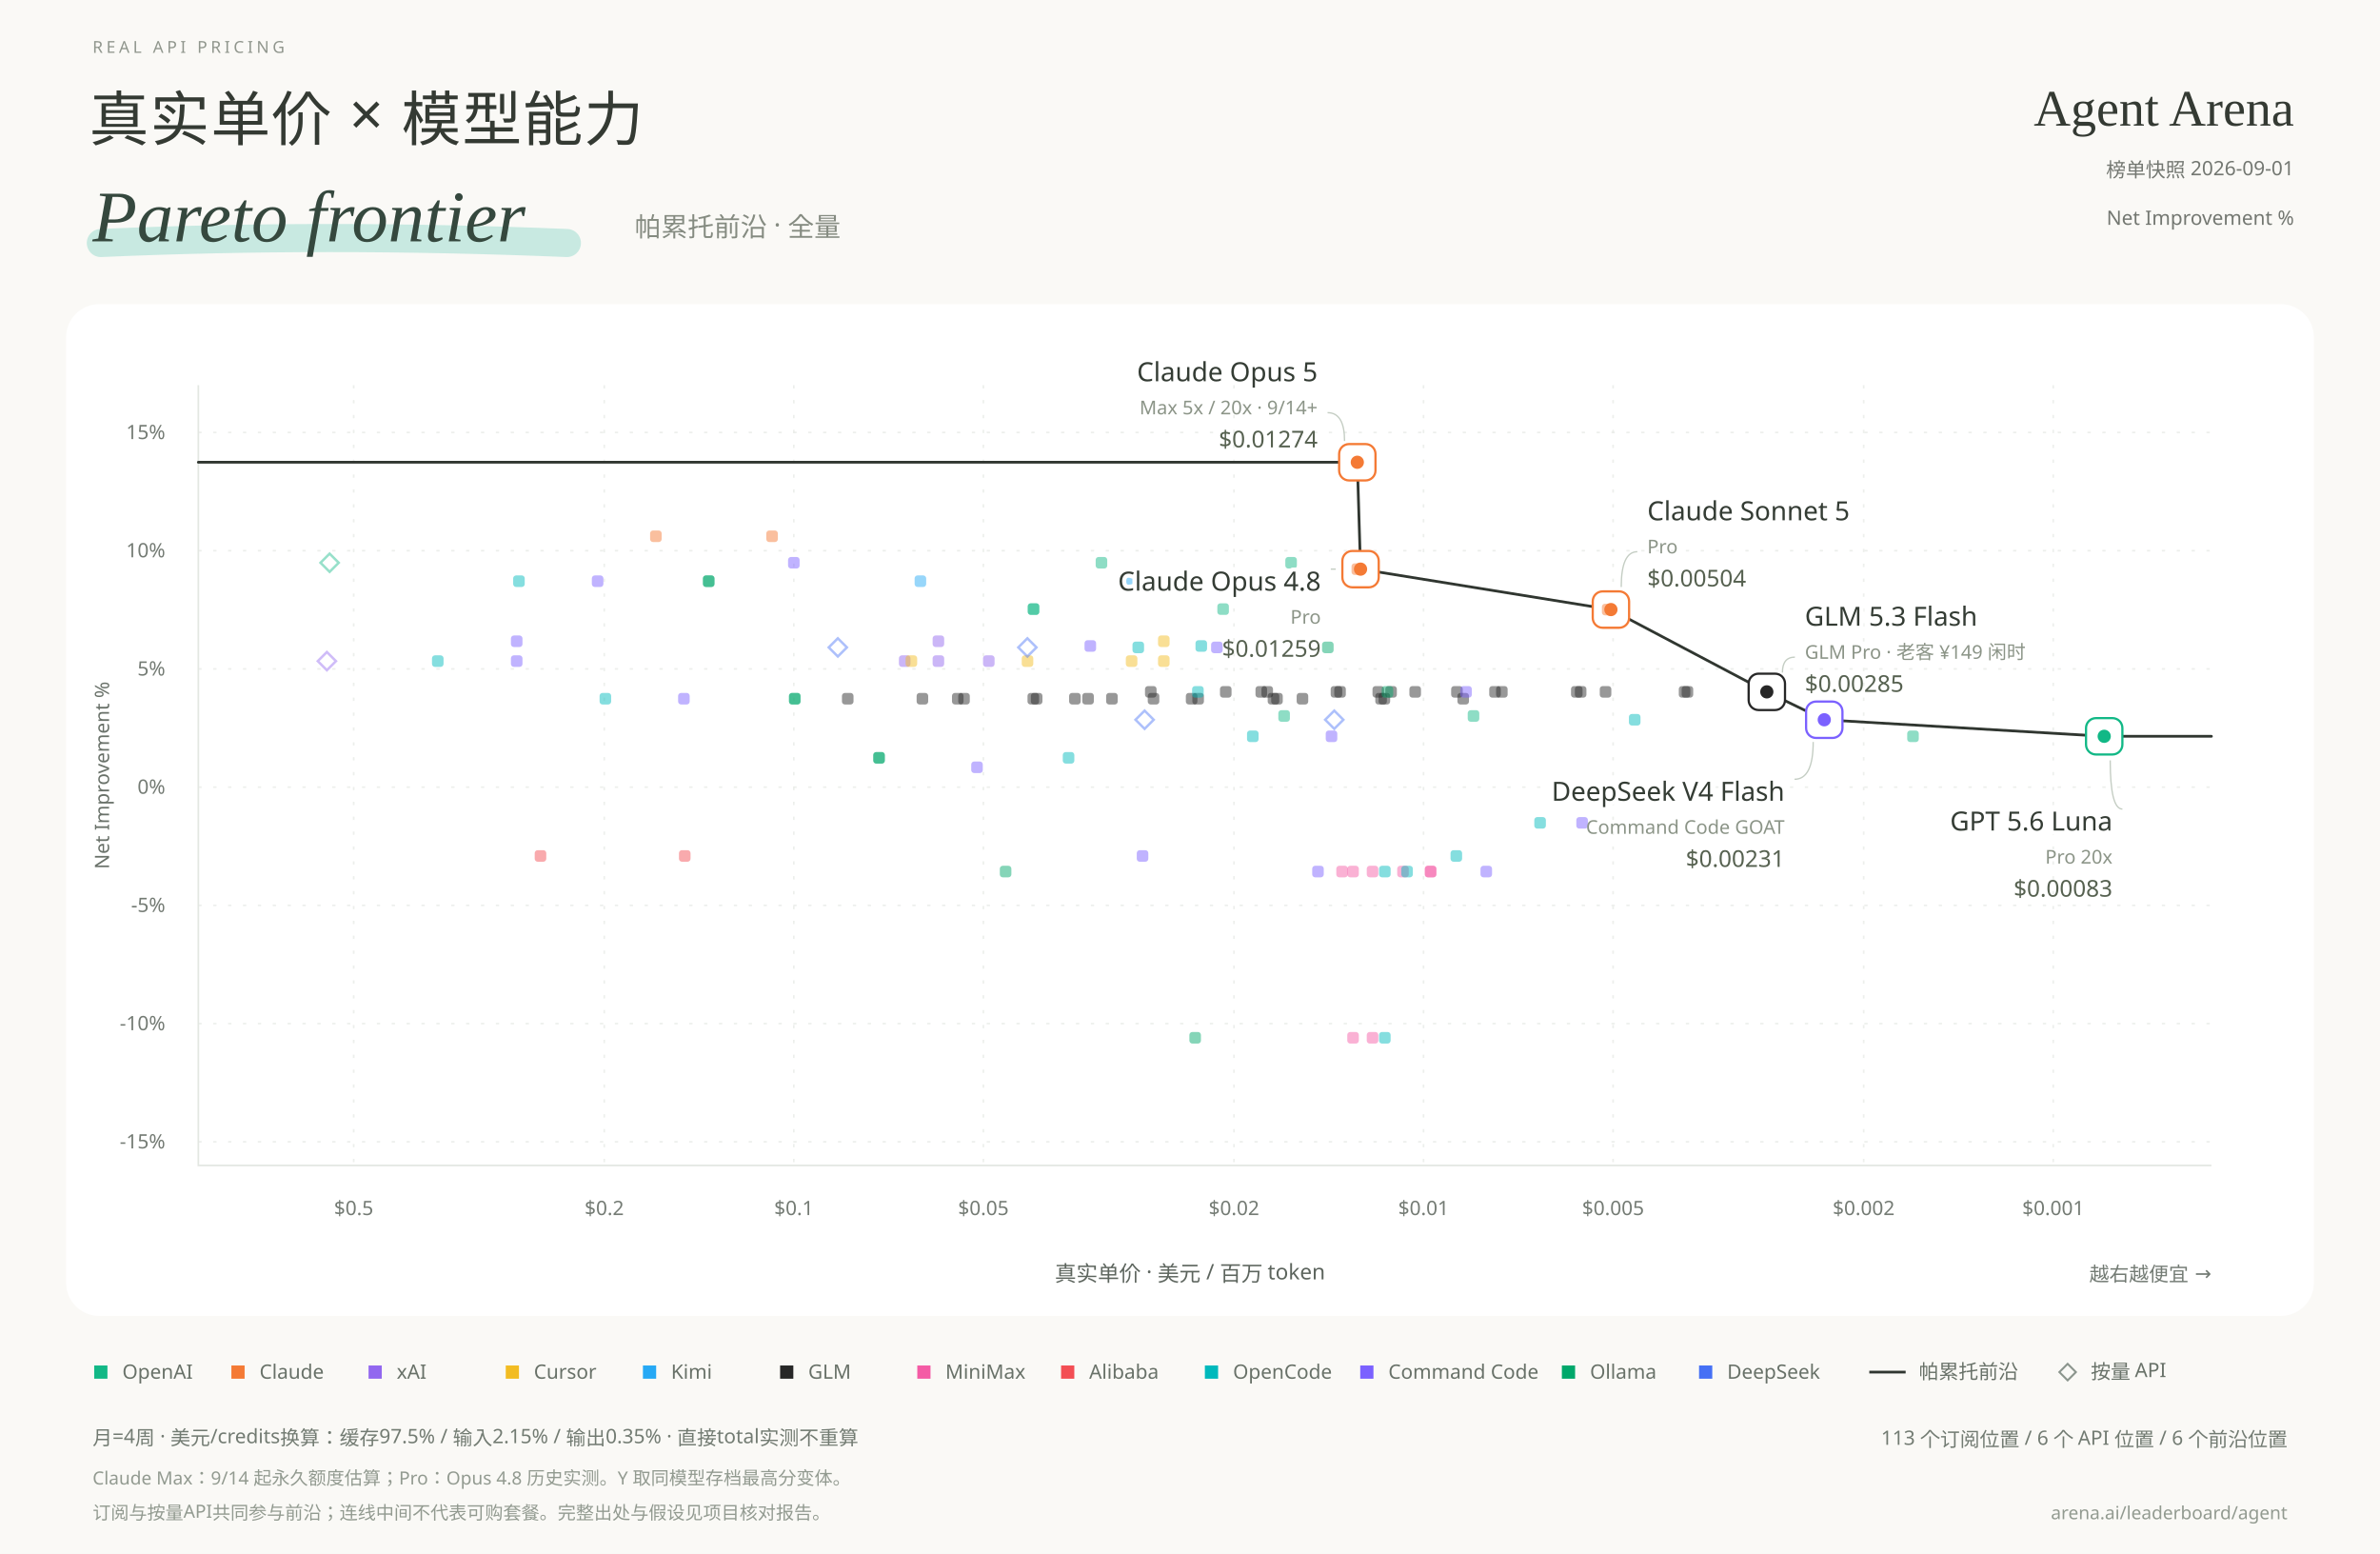
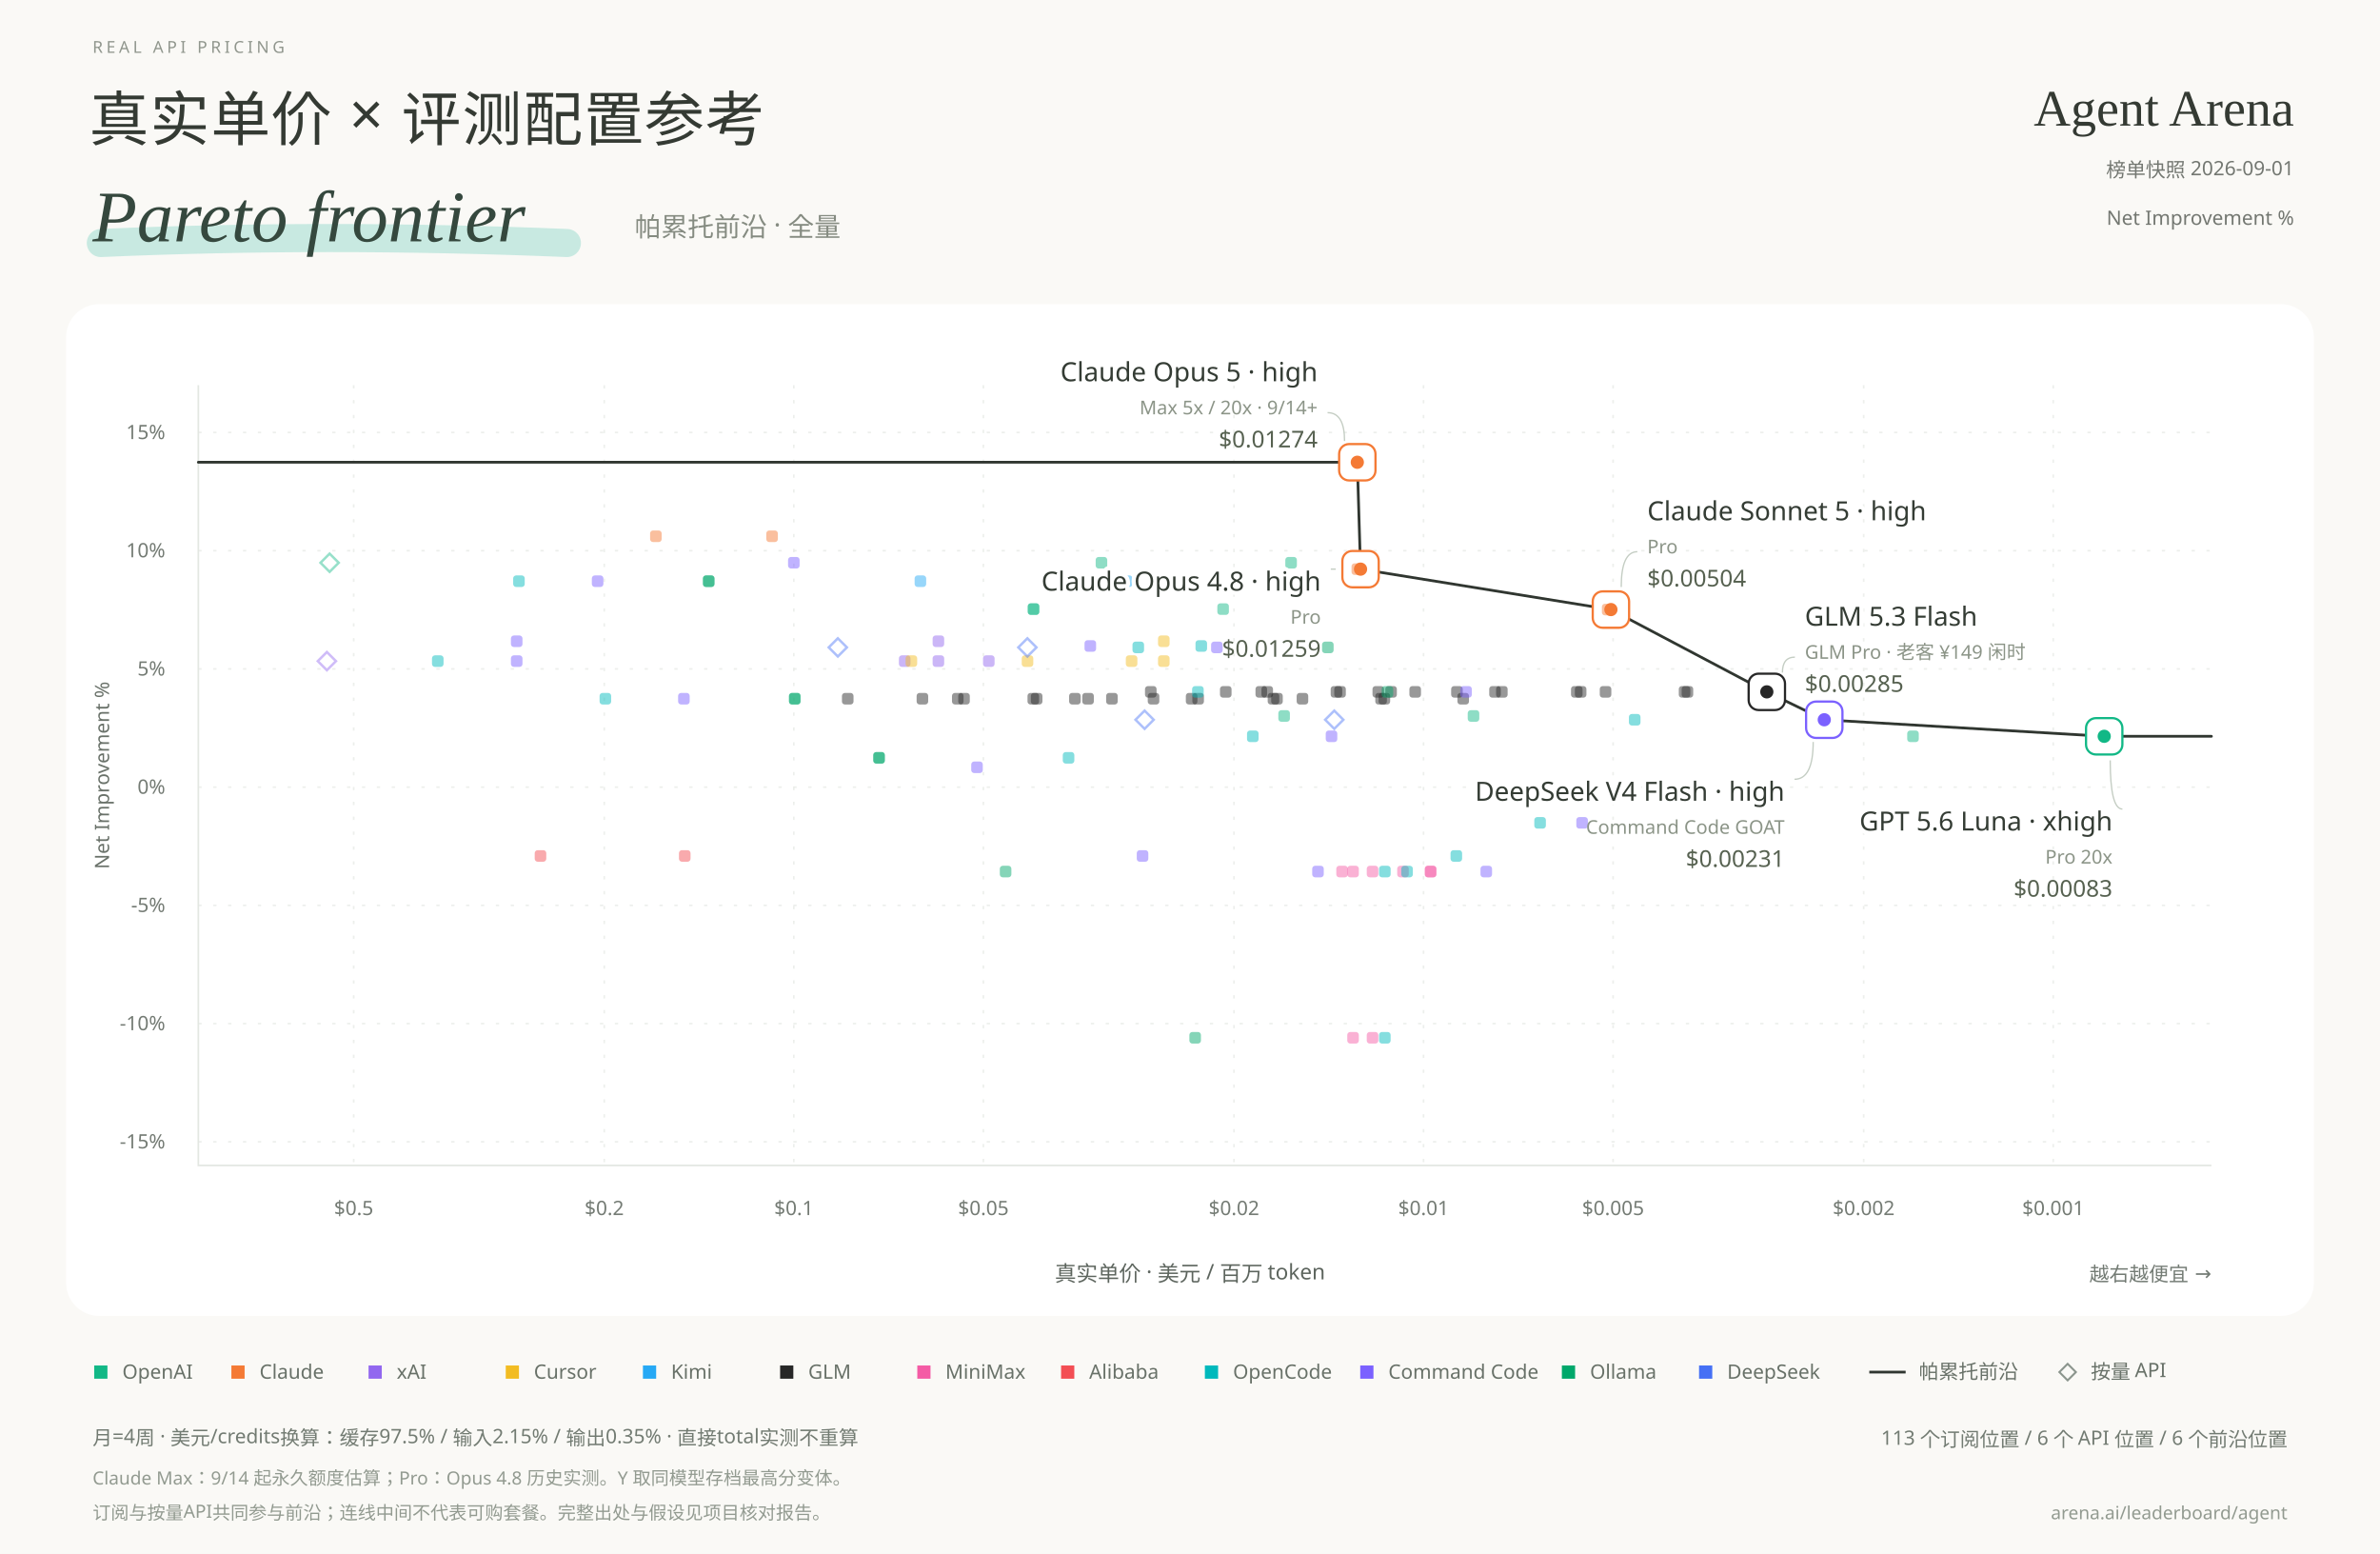
<svg xmlns="http://www.w3.org/2000/svg" width="1440" height="940" viewBox="0 0 1440 940" role="img" aria-labelledby="title desc">
  <style>text{font-family:"Microsoft YaHei","Segoe UI",sans-serif} .serif{font-family:"Times New Roman",serif} .number{font-family:"Segoe UI",sans-serif;font-variant-numeric:tabular-nums} .label-name{paint-order:stroke;stroke:#fff;stroke-width:5px;stroke-linejoin:round} .point:hover{opacity:1}</style>
  <rect width="1440" height="940" fill="#FAF9F6" />
  <text x="56.000" y="32.000" font-size="10" fill="#90968D" text-anchor="start" font-weight="400" letter-spacing="2.1">REAL API PRICING</text>
-   <text x="54.000" y="85.000" font-size="36" fill="#343A33" text-anchor="start" font-weight="300" letter-spacing=".8">真实单价 × 模型能力</text>
+   <text x="54.000" y="85.000" font-size="36" fill="#343A33" text-anchor="start" font-weight="300" letter-spacing=".8">真实单价 × 评测配置参考</text>
  <path d="M61 147 Q197 141 343 147" stroke="#9FDDD0" stroke-width="17" stroke-linecap="round" opacity=".55" fill="none" />
  <text x="56.000" y="146.000" font-size="44" fill="#35483E" text-anchor="start" font-weight="400" class="serif" font-style="italic">Pareto frontier</text>
  <text x="384.000" y="143.000" font-size="16" fill="#858B81" text-anchor="start" font-weight="300">帕累托前沿 · 全量</text>
  <text x="1388.000" y="76.000" font-size="31" fill="#343A33" text-anchor="end" font-weight="400" class="serif">Agent Arena</text>
  <text x="1388.000" y="107.000" font-size="12" fill="#737771" text-anchor="end" font-weight="400">榜单快照  2026-09-01</text>
  <text x="1388.000" y="136.000" font-size="12" fill="#737771" text-anchor="end" font-weight="400">Net Improvement %</text>
  <rect x="40" y="184" width="1360" height="612" rx="20" fill="#FFFFFF" />
  <path d="M1242.299 233V705" stroke="#E8EBE7" stroke-dasharray="2 7" opacity=".8" />
  <text x="1242.299" y="735.000" font-size="12" fill="#747B74" text-anchor="middle" font-weight="400" class="number">$0.001</text>
  <path d="M1127.607 233V705" stroke="#E8EBE7" stroke-dasharray="2 7" opacity=".8" />
  <text x="1127.607" y="735.000" font-size="12" fill="#747B74" text-anchor="middle" font-weight="400" class="number">$0.002</text>
  <path d="M975.991 233V705" stroke="#E8EBE7" stroke-dasharray="2 7" opacity=".8" />
  <text x="975.991" y="735.000" font-size="12" fill="#747B74" text-anchor="middle" font-weight="400" class="number">$0.005</text>
  <path d="M861.299 233V705" stroke="#E8EBE7" stroke-dasharray="2 7" opacity=".8" />
  <text x="861.299" y="735.000" font-size="12" fill="#747B74" text-anchor="middle" font-weight="400" class="number">$0.01</text>
  <path d="M746.606 233V705" stroke="#E8EBE7" stroke-dasharray="2 7" opacity=".8" />
  <text x="746.606" y="735.000" font-size="12" fill="#747B74" text-anchor="middle" font-weight="400" class="number">$0.02</text>
  <path d="M594.991 233V705" stroke="#E8EBE7" stroke-dasharray="2 7" opacity=".8" />
  <text x="594.991" y="735.000" font-size="12" fill="#747B74" text-anchor="middle" font-weight="400" class="number">$0.05</text>
  <path d="M480.299 233V705" stroke="#E8EBE7" stroke-dasharray="2 7" opacity=".8" />
  <text x="480.299" y="735.000" font-size="12" fill="#747B74" text-anchor="middle" font-weight="400" class="number">$0.1</text>
  <path d="M365.606 233V705" stroke="#E8EBE7" stroke-dasharray="2 7" opacity=".8" />
  <text x="365.606" y="735.000" font-size="12" fill="#747B74" text-anchor="middle" font-weight="400" class="number">$0.2</text>
  <path d="M213.991 233V705" stroke="#E8EBE7" stroke-dasharray="2 7" opacity=".8" />
  <text x="213.991" y="735.000" font-size="12" fill="#747B74" text-anchor="middle" font-weight="400" class="number">$0.5</text>
  <path d="M120 690.697H1338" stroke="#E8EBE7" stroke-dasharray="2 7" opacity=".8" />
  <text x="100.000" y="694.697" font-size="12" fill="#747B74" text-anchor="end" font-weight="400" class="number">-15%</text>
  <path d="M120 619.182H1338" stroke="#E8EBE7" stroke-dasharray="2 7" opacity=".8" />
  <text x="100.000" y="623.182" font-size="12" fill="#747B74" text-anchor="end" font-weight="400" class="number">-10%</text>
  <path d="M120 547.667H1338" stroke="#E8EBE7" stroke-dasharray="2 7" opacity=".8" />
  <text x="100.000" y="551.667" font-size="12" fill="#747B74" text-anchor="end" font-weight="400" class="number">-5%</text>
  <path d="M120 476.152H1338" stroke="#E8EBE7" stroke-dasharray="2 7" opacity=".8" />
  <text x="100.000" y="480.152" font-size="12" fill="#747B74" text-anchor="end" font-weight="400" class="number">0%</text>
  <path d="M120 404.636H1338" stroke="#E8EBE7" stroke-dasharray="2 7" opacity=".8" />
  <text x="100.000" y="408.636" font-size="12" fill="#747B74" text-anchor="end" font-weight="400" class="number">5%</text>
  <path d="M120 333.121H1338" stroke="#E8EBE7" stroke-dasharray="2 7" opacity=".8" />
  <text x="100.000" y="337.121" font-size="12" fill="#747B74" text-anchor="end" font-weight="400" class="number">10%</text>
  <path d="M120 261.606H1338" stroke="#E8EBE7" stroke-dasharray="2 7" opacity=".8" />
  <text x="100.000" y="265.606" font-size="12" fill="#747B74" text-anchor="end" font-weight="400" class="number">15%</text>
  <path d="M120 233V705H1338" fill="none" stroke="#E3E7E2" />
  <text x="66.000" y="469.000" font-size="12" fill="#697169" text-anchor="middle" font-weight="400" transform="rotate(-90 66 469.0)">Net Improvement %</text>
  <text x="720.000" y="775.000" font-size="13" fill="#5D655E" text-anchor="middle" font-weight="400">真实单价 · 美元 / 百万 token</text>
  <text x="1338.000" y="775.000" font-size="12" fill="#737B74" text-anchor="end" font-weight="400">越右越便宜 →</text>
  <path id="frontier" d="M120.000,279.628 L821.229,279.628 L823.189,344.278 L974.673,368.736 L1069.003,418.510 L1103.763,435.388 L1273.130,445.400 L1338.000,445.400" fill="none" stroke="#303630" stroke-width="1.65" stroke-linecap="round" stroke-linejoin="round" />
  <g class="point" data-billing="subscription" data-frontier="false" data-price="0.03247" data-score="9.49" data-x="666.424" data-y="340.416" transform="translate(666.424 340.416)">
    <rect x="-3.5" y="-3.5" width="7" height="7" rx="1.8" fill="#12B886" opacity=".48" />
  </g>
  <g class="point" data-billing="subscription" data-frontier="false" data-price="0.01623" data-score="9.49" data-x="781.167" data-y="340.416" transform="translate(781.167 340.416)">
    <rect x="-3.5" y="-3.5" width="7" height="7" rx="1.8" fill="#12B886" opacity=".48" />
  </g>
  <g class="point" data-billing="subscription" data-frontier="true" data-price="0.01259" data-score="9.22" data-x="823.189" data-y="344.278" transform="translate(823.189 344.278)">
    <rect x="-11" y="-11" width="22" height="22" rx="6" fill="#FFF" stroke="#F47A35" stroke-width="1.35" />
    <circle r="4" fill="#F47A35" />
  </g>
  <g class="point" data-billing="subscription" data-frontier="true" data-price="0.01274" data-score="13.74" data-x="821.229" data-y="279.628" transform="translate(821.229 279.628)">
    <rect x="-11" y="-11" width="22" height="22" rx="6" fill="#FFF" stroke="#F47A35" stroke-width="1.35" />
    <circle r="4" fill="#F47A35" />
  </g>
  <g class="point" data-billing="subscription" data-frontier="false" data-price="0.05894" data-score="5.33" data-x="567.772" data-y="399.916" transform="translate(567.772 399.916)">
    <rect x="-3.5" y="-3.5" width="7" height="7" rx="1.8" fill="#9267EF" opacity=".48" />
  </g>
  <g class="point" data-billing="subscription" data-frontier="false" data-price="0.04902" data-score="5.33" data-x="598.267" data-y="399.916" transform="translate(598.267 399.916)">
    <rect x="-3.5" y="-3.5" width="7" height="7" rx="1.8" fill="#9267EF" opacity=".48" />
  </g>
  <g class="point" data-billing="subscription" data-frontier="false" data-price="0.06667" data-score="5.33" data-x="547.381" data-y="399.916" transform="translate(547.381 399.916)">
    <rect x="-3.5" y="-3.5" width="7" height="7" rx="1.8" fill="#9267EF" opacity=".48" />
  </g>
  <g class="point" data-billing="subscription" data-frontier="false" data-price="0.02585" data-score="5.33" data-x="704.151" data-y="399.916" transform="translate(704.151 399.916)">
    <rect x="-3.5" y="-3.5" width="7" height="7" rx="1.8" fill="#F2BC22" opacity=".48" />
  </g>
  <g class="point" data-billing="subscription" data-frontier="false" data-price="0.06506" data-score="5.33" data-x="551.426" data-y="399.916" transform="translate(551.426 399.916)">
    <rect x="-3.5" y="-3.5" width="7" height="7" rx="1.8" fill="#F2BC22" opacity=".48" />
  </g>
  <g class="point" data-billing="subscription" data-frontier="false" data-price="0.04255" data-score="5.33" data-x="621.688" data-y="399.916" transform="translate(621.688 399.916)">
    <rect x="-3.5" y="-3.5" width="7" height="7" rx="1.8" fill="#F2BC22" opacity=".48" />
  </g>
  <g class="point" data-billing="subscription" data-frontier="false" data-price="0.02908" data-score="5.33" data-x="684.669" data-y="399.916" transform="translate(684.669 399.916)">
    <rect x="-3.5" y="-3.5" width="7" height="7" rx="1.8" fill="#F2BC22" opacity=".48" />
  </g>
  <g class="point" data-billing="subscription" data-frontier="false" data-price="0.02529" data-score="8.71" data-x="707.775" data-y="351.572" transform="translate(707.775 351.572)">
    <rect x="-3.5" y="-3.5" width="7" height="7" rx="1.8" fill="#26A9F5" opacity=".48" />
  </g>
  <g class="point" data-billing="subscription" data-frontier="false" data-price="0.06295" data-score="8.71" data-x="556.881" data-y="351.572" transform="translate(556.881 351.572)">
    <rect x="-3.5" y="-3.5" width="7" height="7" rx="1.8" fill="#26A9F5" opacity=".48" />
  </g>
  <g class="point" data-billing="subscription" data-frontier="false" data-price="0.02961" data-score="8.71" data-x="681.681" data-y="351.572" transform="translate(681.681 351.572)">
    <rect x="-3.5" y="-3.5" width="7" height="7" rx="1.8" fill="#26A9F5" opacity=".48" />
  </g>
  <g class="point" data-billing="subscription" data-frontier="false" data-price="0.08211" data-score="3.74" data-x="512.914" data-y="422.658" transform="translate(512.914 422.658)">
    <rect x="-3.5" y="-3.5" width="7" height="7" rx="1.8" fill="#272727" opacity=".48" />
  </g>
  <g class="point" data-billing="subscription" data-frontier="false" data-price="0.05491" data-score="3.74" data-x="579.492" data-y="422.658" transform="translate(579.492 422.658)">
    <rect x="-3.5" y="-3.5" width="7" height="7" rx="1.8" fill="#272727" opacity=".48" />
  </g>
  <g class="point" data-billing="subscription" data-frontier="false" data-price="0.04115" data-score="3.74" data-x="627.224" data-y="422.658" transform="translate(627.224 422.658)">
    <rect x="-3.5" y="-3.5" width="7" height="7" rx="1.8" fill="#272727" opacity=".48" />
  </g>
  <g class="point" data-billing="subscription" data-frontier="false" data-price="0.02711" data-score="4.03" data-x="696.276" data-y="418.510" transform="translate(696.276 418.510)">
    <rect x="-3.5" y="-3.5" width="7" height="7" rx="1.8" fill="#272727" opacity=".48" />
  </g>
  <g class="point" data-billing="subscription" data-frontier="false" data-price="0.0181" data-score="4.03" data-x="763.123" data-y="418.510" transform="translate(763.123 418.510)">
    <rect x="-3.5" y="-3.5" width="7" height="7" rx="1.8" fill="#272727" opacity=".48" />
  </g>
  <g class="point" data-billing="subscription" data-frontier="false" data-price="0.01357" data-score="4.03" data-x="810.786" data-y="418.510" transform="translate(810.786 418.510)">
    <rect x="-3.5" y="-3.5" width="7" height="7" rx="1.8" fill="#272727" opacity=".48" />
  </g>
  <g class="point" data-billing="subscription" data-frontier="false" data-price="0.0341" data-score="3.74" data-x="658.319" data-y="422.658" transform="translate(658.319 422.658)">
    <rect x="-3.5" y="-3.5" width="7" height="7" rx="1.8" fill="#272727" opacity=".48" />
  </g>
  <g class="point" data-billing="subscription" data-frontier="false" data-price="0.0228" data-score="3.74" data-x="724.926" data-y="422.658" transform="translate(724.926 422.658)">
    <rect x="-3.5" y="-3.5" width="7" height="7" rx="1.8" fill="#272727" opacity=".48" />
  </g>
  <g class="point" data-billing="subscription" data-frontier="false" data-price="0.01709" data-score="3.74" data-x="772.624" data-y="422.658" transform="translate(772.624 422.658)">
    <rect x="-3.5" y="-3.5" width="7" height="7" rx="1.8" fill="#272727" opacity=".48" />
  </g>
  <g class="point" data-billing="subscription" data-frontier="false" data-price="0.01126" data-score="4.03" data-x="841.663" data-y="418.510" transform="translate(841.663 418.510)">
    <rect x="-3.5" y="-3.5" width="7" height="7" rx="1.8" fill="#272727" opacity=".48" />
  </g>
  <g class="point" data-billing="subscription" data-frontier="false" data-price="0.00751" data-score="4.03" data-x="908.680" data-y="418.510" transform="translate(908.680 418.510)">
    <rect x="-3.5" y="-3.5" width="7" height="7" rx="1.8" fill="#272727" opacity=".48" />
  </g>
  <g class="point" data-billing="subscription" data-frontier="false" data-price="0.00563" data-score="4.03" data-x="956.355" data-y="418.510" transform="translate(956.355 418.510)">
    <rect x="-3.5" y="-3.5" width="7" height="7" rx="1.8" fill="#272727" opacity=".48" />
  </g>
  <g class="point" data-billing="subscription" data-frontier="false" data-price="0.06249" data-score="3.74" data-x="558.095" data-y="422.658" transform="translate(558.095 422.658)">
    <rect x="-3.5" y="-3.5" width="7" height="7" rx="1.8" fill="#272727" opacity=".48" />
  </g>
  <g class="point" data-billing="subscription" data-frontier="false" data-price="0.04166" data-score="3.74" data-x="625.186" data-y="422.658" transform="translate(625.186 422.658)">
    <rect x="-3.5" y="-3.5" width="7" height="7" rx="1.8" fill="#272727" opacity=".48" />
  </g>
  <g class="point" data-billing="subscription" data-frontier="false" data-price="0.03125" data-score="3.74" data-x="672.761" data-y="422.658" transform="translate(672.761 422.658)">
    <rect x="-3.5" y="-3.5" width="7" height="7" rx="1.8" fill="#272727" opacity=".48" />
  </g>
  <g class="point" data-billing="subscription" data-frontier="false" data-price="0.02061" data-score="4.03" data-x="741.635" data-y="418.510" transform="translate(741.635 418.510)">
    <rect x="-3.5" y="-3.5" width="7" height="7" rx="1.8" fill="#272727" opacity=".48" />
  </g>
  <g class="point" data-billing="subscription" data-frontier="false" data-price="0.01375" data-score="4.03" data-x="808.606" data-y="418.510" transform="translate(808.606 418.510)">
    <rect x="-3.5" y="-3.5" width="7" height="7" rx="1.8" fill="#272727" opacity=".48" />
  </g>
  <g class="point" data-billing="subscription" data-frontier="false" data-price="0.01031" data-score="4.03" data-x="856.247" data-y="418.510" transform="translate(856.247 418.510)">
    <rect x="-3.5" y="-3.5" width="7" height="7" rx="1.8" fill="#272727" opacity=".48" />
  </g>
  <g class="point" data-billing="subscription" data-frontier="false" data-price="0.01731" data-score="3.74" data-x="770.508" data-y="422.658" transform="translate(770.508 422.658)">
    <rect x="-3.5" y="-3.5" width="7" height="7" rx="1.8" fill="#272727" opacity=".48" />
  </g>
  <g class="point" data-billing="subscription" data-frontier="false" data-price="0.01154" data-score="3.74" data-x="837.598" data-y="422.658" transform="translate(837.598 422.658)">
    <rect x="-3.5" y="-3.5" width="7" height="7" rx="1.8" fill="#272727" opacity=".48" />
  </g>
  <g class="point" data-billing="subscription" data-frontier="false" data-price="0.00865" data-score="3.74" data-x="885.296" data-y="422.658" transform="translate(885.296 422.658)">
    <rect x="-3.5" y="-3.5" width="7" height="7" rx="1.8" fill="#272727" opacity=".48" />
  </g>
  <g class="point" data-billing="subscription" data-frontier="false" data-price="0.00571" data-score="4.03" data-x="954.021" data-y="418.510" transform="translate(954.021 418.510)">
    <rect x="-3.5" y="-3.5" width="7" height="7" rx="1.8" fill="#272727" opacity=".48" />
  </g>
  <g class="point" data-billing="subscription" data-frontier="false" data-price="0.00381" data-score="4.03" data-x="1020.966" data-y="418.510" transform="translate(1020.966 418.510)">
    <rect x="-3.5" y="-3.5" width="7" height="7" rx="1.8" fill="#272727" opacity=".48" />
  </g>
  <g class="point" data-billing="subscription" data-frontier="true" data-price="0.00285" data-score="4.03" data-x="1069.003" data-y="418.510" transform="translate(1069.003 418.510)">
    <rect x="-11" y="-11" width="22" height="22" rx="6" fill="#FFF" stroke="#272727" stroke-width="1.35" />
    <circle r="4" fill="#272727" />
  </g>
  <g class="point" data-billing="subscription" data-frontier="false" data-price="0.05367" data-score="3.74" data-x="583.271" data-y="422.658" transform="translate(583.271 422.658)">
    <rect x="-3.5" y="-3.5" width="7" height="7" rx="1.8" fill="#272727" opacity=".48" />
  </g>
  <g class="point" data-billing="subscription" data-frontier="false" data-price="0.03578" data-score="3.74" data-x="650.362" data-y="422.658" transform="translate(650.362 422.658)">
    <rect x="-3.5" y="-3.5" width="7" height="7" rx="1.8" fill="#272727" opacity=".48" />
  </g>
  <g class="point" data-billing="subscription" data-frontier="false" data-price="0.02684" data-score="3.74" data-x="697.933" data-y="422.658" transform="translate(697.933 422.658)">
    <rect x="-3.5" y="-3.5" width="7" height="7" rx="1.8" fill="#272727" opacity=".48" />
  </g>
  <g class="point" data-billing="subscription" data-frontier="false" data-price="0.01771" data-score="4.03" data-x="766.728" data-y="418.510" transform="translate(766.728 418.510)">
    <rect x="-3.5" y="-3.5" width="7" height="7" rx="1.8" fill="#272727" opacity=".48" />
  </g>
  <g class="point" data-billing="subscription" data-frontier="false" data-price="0.0118" data-score="4.03" data-x="833.912" data-y="418.510" transform="translate(833.912 418.510)">
    <rect x="-3.5" y="-3.5" width="7" height="7" rx="1.8" fill="#272727" opacity=".48" />
  </g>
  <g class="point" data-billing="subscription" data-frontier="false" data-price="0.00885" data-score="4.03" data-x="881.513" data-y="418.510" transform="translate(881.513 418.510)">
    <rect x="-3.5" y="-3.5" width="7" height="7" rx="1.8" fill="#272727" opacity=".48" />
  </g>
  <g class="point" data-billing="subscription" data-frontier="false" data-price="0.02335" data-score="3.74" data-x="720.981" data-y="422.658" transform="translate(720.981 422.658)">
    <rect x="-3.5" y="-3.5" width="7" height="7" rx="1.8" fill="#272727" opacity=".48" />
  </g>
  <g class="point" data-billing="subscription" data-frontier="false" data-price="0.01557" data-score="3.74" data-x="788.037" data-y="422.658" transform="translate(788.037 422.658)">
    <rect x="-3.5" y="-3.5" width="7" height="7" rx="1.8" fill="#272727" opacity=".48" />
  </g>
  <g class="point" data-billing="subscription" data-frontier="false" data-price="0.01168" data-score="3.74" data-x="835.603" data-y="422.658" transform="translate(835.603 422.658)">
    <rect x="-3.5" y="-3.5" width="7" height="7" rx="1.8" fill="#272727" opacity=".48" />
  </g>
  <g class="point" data-billing="subscription" data-frontier="false" data-price="0.0077" data-score="4.03" data-x="904.546" data-y="418.510" transform="translate(904.546 418.510)">
    <rect x="-3.5" y="-3.5" width="7" height="7" rx="1.8" fill="#272727" opacity=".48" />
  </g>
  <g class="point" data-billing="subscription" data-frontier="false" data-price="0.00514" data-score="4.03" data-x="971.422" data-y="418.510" transform="translate(971.422 418.510)">
    <rect x="-3.5" y="-3.5" width="7" height="7" rx="1.8" fill="#272727" opacity=".48" />
  </g>
  <g class="point" data-billing="subscription" data-frontier="false" data-price="0.00385" data-score="4.03" data-x="1019.238" data-y="418.510" transform="translate(1019.238 418.510)">
    <rect x="-3.5" y="-3.5" width="7" height="7" rx="1.8" fill="#272727" opacity=".48" />
  </g>
  <g class="point" data-billing="subscription" data-frontier="false" data-price="0.01205" data-score="-3.57" data-x="830.443" data-y="527.213" transform="translate(830.443 527.213)">
    <rect x="-3.5" y="-3.5" width="7" height="7" rx="1.8" fill="#F45BA5" opacity=".48" />
  </g>
  <g class="point" data-billing="subscription" data-frontier="false" data-price="0.00975" data-score="-3.57" data-x="865.488" data-y="527.213" transform="translate(865.488 527.213)">
    <rect x="-3.5" y="-3.5" width="7" height="7" rx="1.8" fill="#F45BA5" opacity=".48" />
  </g>
  <g class="point" data-billing="subscription" data-frontier="false" data-price="0.00974" data-score="-3.57" data-x="865.658" data-y="527.213" transform="translate(865.658 527.213)">
    <rect x="-3.5" y="-3.5" width="7" height="7" rx="1.8" fill="#F45BA5" opacity=".48" />
  </g>
  <g class="point" data-billing="subscription" data-frontier="false" data-price="0.01294" data-score="-3.57" data-x="818.652" data-y="527.213" transform="translate(818.652 527.213)">
    <rect x="-3.5" y="-3.5" width="7" height="7" rx="1.8" fill="#F45BA5" opacity=".48" />
  </g>
  <g class="point" data-billing="subscription" data-frontier="false" data-price="0.01078" data-score="-3.57" data-x="848.871" data-y="527.213" transform="translate(848.871 527.213)">
    <rect x="-3.5" y="-3.5" width="7" height="7" rx="1.8" fill="#F45BA5" opacity=".48" />
  </g>
  <g class="point" data-billing="subscription" data-frontier="false" data-price="0.01347" data-score="-3.57" data-x="812.010" data-y="527.213" transform="translate(812.010 527.213)">
    <rect x="-3.5" y="-3.5" width="7" height="7" rx="1.8" fill="#F45BA5" opacity=".48" />
  </g>
  <g class="point" data-billing="subscription" data-frontier="false" data-price="0.14901" data-score="-2.91" data-x="414.304" data-y="517.773" transform="translate(414.304 517.773)">
    <rect x="-3.5" y="-3.5" width="7" height="7" rx="1.8" fill="#F34E54" opacity=".48" />
  </g>
  <g class="point" data-billing="subscription" data-frontier="false" data-price="0.25253" data-score="-2.91" data-x="327.017" data-y="517.773" transform="translate(327.017 517.773)">
    <rect x="-3.5" y="-3.5" width="7" height="7" rx="1.8" fill="#F34E54" opacity=".48" />
  </g>
  <g class="point" data-billing="subscription" data-frontier="false" data-price="0.36765" data-score="5.33" data-x="264.868" data-y="399.916" transform="translate(264.868 399.916)">
    <rect x="-3.5" y="-3.5" width="7" height="7" rx="1.8" fill="#00B9BC" opacity=".48" />
  </g>
  <g class="point" data-billing="subscription" data-frontier="false" data-price="0.01867" data-score="2.15" data-x="757.993" data-y="445.400" transform="translate(757.993 445.400)">
    <rect x="-3.5" y="-3.5" width="7" height="7" rx="1.8" fill="#00B9BC" opacity=".48" />
  </g>
  <g class="point" data-billing="subscription" data-frontier="false" data-price="0.02282" data-score="4.03" data-x="724.781" data-y="418.510" transform="translate(724.781 418.510)">
    <rect x="-3.5" y="-3.5" width="7" height="7" rx="1.8" fill="#00B9BC" opacity=".48" />
  </g>
  <g class="point" data-billing="subscription" data-frontier="false" data-price="0.1992" data-score="3.74" data-x="366.269" data-y="422.658" transform="translate(366.269 422.658)">
    <rect x="-3.5" y="-3.5" width="7" height="7" rx="1.8" fill="#00B9BC" opacity=".48" />
  </g>
  <g class="point" data-billing="subscription" data-frontier="false" data-price="0.27322" data-score="8.71" data-x="313.987" data-y="351.572" transform="translate(313.987 351.572)">
    <rect x="-3.5" y="-3.5" width="7" height="7" rx="1.8" fill="#00B9BC" opacity=".48" />
  </g>
  <g class="point" data-billing="subscription" data-frontier="false" data-price="0.03662" data-score="1.24" data-x="646.522" data-y="458.416" transform="translate(646.522 458.416)">
    <rect x="-3.5" y="-3.5" width="7" height="7" rx="1.8" fill="#00B9BC" opacity=".48" />
  </g>
  <g class="point" data-billing="subscription" data-frontier="false" data-price="0.01062" data-score="-3.57" data-x="851.345" data-y="527.213" transform="translate(851.345 527.213)">
    <rect x="-3.5" y="-3.5" width="7" height="7" rx="1.8" fill="#00B9BC" opacity=".48" />
  </g>
  <g class="point" data-billing="subscription" data-frontier="false" data-price="0.01152" data-score="-3.57" data-x="837.885" data-y="527.213" transform="translate(837.885 527.213)">
    <rect x="-3.5" y="-3.5" width="7" height="7" rx="1.8" fill="#00B9BC" opacity=".48" />
  </g>
  <g class="point" data-billing="subscription" data-frontier="false" data-price="0.01152" data-score="-10.6" data-x="837.885" data-y="627.764" transform="translate(837.885 627.764)">
    <rect x="-3.5" y="-3.5" width="7" height="7" rx="1.8" fill="#00B9BC" opacity=".48" />
  </g>
  <g class="point" data-billing="subscription" data-frontier="false" data-price="0.00887" data-score="-2.91" data-x="881.140" data-y="517.773" transform="translate(881.140 517.773)">
    <rect x="-3.5" y="-3.5" width="7" height="7" rx="1.8" fill="#00B9BC" opacity=".48" />
  </g>
  <g class="point" data-billing="subscription" data-frontier="false" data-price="0.02838" data-score="5.91" data-x="688.701" data-y="391.621" transform="translate(688.701 391.621)">
    <rect x="-3.5" y="-3.5" width="7" height="7" rx="1.8" fill="#00B9BC" opacity=".48" />
  </g>
  <g class="point" data-billing="subscription" data-frontier="false" data-price="0.00462" data-score="2.85" data-x="989.070" data-y="435.388" transform="translate(989.070 435.388)">
    <rect x="-3.5" y="-3.5" width="7" height="7" rx="1.8" fill="#00B9BC" opacity=".48" />
  </g>
  <g class="point" data-billing="subscription" data-frontier="false" data-price="0.02254" data-score="5.97" data-x="726.823" data-y="390.762" transform="translate(726.823 390.762)">
    <rect x="-3.5" y="-3.5" width="7" height="7" rx="1.8" fill="#00B9BC" opacity=".48" />
  </g>
  <g class="point" data-billing="subscription" data-frontier="false" data-price="0.00653" data-score="-1.51" data-x="931.817" data-y="497.749" transform="translate(931.817 497.749)">
    <rect x="-3.5" y="-3.5" width="7" height="7" rx="1.8" fill="#00B9BC" opacity=".48" />
  </g>
  <g class="point" data-billing="subscription" data-frontier="false" data-price="0.1" data-score="9.49" data-x="480.299" data-y="340.416" transform="translate(480.299 340.416)">
    <rect x="-3.5" y="-3.5" width="7" height="7" rx="1.8" fill="#7B61FF" opacity=".48" />
  </g>
  <g class="point" data-billing="subscription" data-frontier="false" data-price="0.0056" data-score="-1.51" data-x="957.239" data-y="497.749" transform="translate(957.239 497.749)">
    <rect x="-3.5" y="-3.5" width="7" height="7" rx="1.8" fill="#7B61FF" opacity=".48" />
  </g>
  <g class="point" data-billing="subscription" data-frontier="true" data-price="0.00231" data-score="2.85" data-x="1103.763" data-y="435.388" transform="translate(1103.763 435.388)">
    <rect x="-11" y="-11" width="22" height="22" rx="6" fill="#FFF" stroke="#7B61FF" stroke-width="1.35" />
    <circle r="4" fill="#7B61FF" />
  </g>
  <g class="point" data-billing="subscription" data-frontier="false" data-price="0.01471" data-score="-3.57" data-x="797.438" data-y="527.213" transform="translate(797.438 527.213)">
    <rect x="-3.5" y="-3.5" width="7" height="7" rx="1.8" fill="#7B61FF" opacity=".48" />
  </g>
  <g class="point" data-billing="subscription" data-frontier="false" data-price="0.00856" data-score="4.03" data-x="887.026" data-y="418.510" transform="translate(887.026 418.510)">
    <rect x="-3.5" y="-3.5" width="7" height="7" rx="1.8" fill="#7B61FF" opacity=".48" />
  </g>
  <g class="point" data-billing="subscription" data-frontier="false" data-price="0.02794" data-score="-2.91" data-x="691.287" data-y="517.773" transform="translate(691.287 517.773)">
    <rect x="-3.5" y="-3.5" width="7" height="7" rx="1.8" fill="#7B61FF" opacity=".48" />
  </g>
  <g class="point" data-billing="subscription" data-frontier="false" data-price="0.02129" data-score="5.91" data-x="736.264" data-y="391.621" transform="translate(736.264 391.621)">
    <rect x="-3.5" y="-3.5" width="7" height="7" rx="1.8" fill="#7B61FF" opacity=".48" />
  </g>
  <g class="point" data-billing="subscription" data-frontier="false" data-price="0.014" data-score="2.15" data-x="805.624" data-y="445.400" transform="translate(805.624 445.400)">
    <rect x="-3.5" y="-3.5" width="7" height="7" rx="1.8" fill="#7B61FF" opacity=".48" />
  </g>
  <g class="point" data-billing="subscription" data-frontier="false" data-price="0.00795" data-score="-3.57" data-x="899.259" data-y="527.213" transform="translate(899.259 527.213)">
    <rect x="-3.5" y="-3.5" width="7" height="7" rx="1.8" fill="#7B61FF" opacity=".48" />
  </g>
  <g class="point" data-billing="subscription" data-frontier="false" data-price="0.03382" data-score="5.97" data-x="659.684" data-y="390.762" transform="translate(659.684 390.762)">
    <rect x="-3.5" y="-3.5" width="7" height="7" rx="1.8" fill="#7B61FF" opacity=".48" />
  </g>
  <g class="point" data-billing="subscription" data-frontier="false" data-price="0.14948" data-score="3.74" data-x="413.783" data-y="422.658" transform="translate(413.783 422.658)">
    <rect x="-3.5" y="-3.5" width="7" height="7" rx="1.8" fill="#7B61FF" opacity=".48" />
  </g>
  <g class="point" data-billing="subscription" data-frontier="false" data-price="0.20492" data-score="8.71" data-x="361.585" data-y="351.572" transform="translate(361.585 351.572)">
    <rect x="-3.5" y="-3.5" width="7" height="7" rx="1.8" fill="#7B61FF" opacity=".48" />
  </g>
  <g class="point" data-billing="subscription" data-frontier="false" data-price="0.27548" data-score="6.17" data-x="312.624" data-y="387.902" transform="translate(312.624 387.902)">
    <rect x="-3.5" y="-3.5" width="7" height="7" rx="1.8" fill="#7B61FF" opacity=".48" />
  </g>
  <g class="point" data-billing="subscription" data-frontier="false" data-price="0.27548" data-score="5.33" data-x="312.624" data-y="399.916" transform="translate(312.624 399.916)">
    <rect x="-3.5" y="-3.5" width="7" height="7" rx="1.8" fill="#7B61FF" opacity=".48" />
  </g>
  <g class="point" data-billing="subscription" data-frontier="false" data-price="0.05118" data-score="0.84" data-x="591.132" data-y="464.137" transform="translate(591.132 464.137)">
    <rect x="-3.5" y="-3.5" width="7" height="7" rx="1.8" fill="#7B61FF" opacity=".48" />
  </g>
  <g class="point" data-billing="subscription" data-frontier="false" data-price="0.01419" data-score="5.91" data-x="803.394" data-y="391.621" transform="translate(803.394 391.621)">
    <rect x="-3.5" y="-3.5" width="7" height="7" rx="1.8" fill="#00A86B" opacity=".48" />
  </g>
  <g class="point" data-billing="subscription" data-frontier="false" data-price="0.09965" data-score="3.74" data-x="480.879" data-y="422.658" transform="translate(480.879 422.658)">
    <rect x="-3.5" y="-3.5" width="7" height="7" rx="1.8" fill="#00A86B" opacity=".48" />
  </g>
  <g class="point" data-billing="subscription" data-frontier="false" data-price="0.01141" data-score="4.03" data-x="839.473" data-y="418.510" transform="translate(839.473 418.510)">
    <rect x="-3.5" y="-3.5" width="7" height="7" rx="1.8" fill="#00A86B" opacity=".48" />
  </g>
  <g class="point" data-billing="subscription" data-frontier="false" data-price="0.13652" data-score="8.71" data-x="428.789" data-y="351.572" transform="translate(428.789 351.572)">
    <rect x="-3.5" y="-3.5" width="7" height="7" rx="1.8" fill="#00A86B" opacity=".48" />
  </g>
  <g class="point" data-billing="subscription" data-frontier="false" data-price="0.07323" data-score="1.24" data-x="531.852" data-y="458.416" transform="translate(531.852 458.416)">
    <rect x="-3.5" y="-3.5" width="7" height="7" rx="1.8" fill="#00A86B" opacity=".48" />
  </g>
  <g class="point" data-billing="subscription" data-frontier="false" data-price="0.0461" data-score="-3.57" data-x="608.429" data-y="527.213" transform="translate(608.429 527.213)">
    <rect x="-3.5" y="-3.5" width="7" height="7" rx="1.8" fill="#00A86B" opacity=".48" />
  </g>
  <g class="point" data-billing="subscription" data-frontier="false" data-price="0.02305" data-score="-10.6" data-x="723.121" data-y="627.764" transform="translate(723.121 627.764)">
    <rect x="-3.5" y="-3.5" width="7" height="7" rx="1.8" fill="#00A86B" opacity=".48" />
  </g>
  <g class="point" data-billing="subscription" data-frontier="false" data-price="0.09967" data-score="3.74" data-x="480.846" data-y="422.658" transform="translate(480.846 422.658)">
    <rect x="-3.5" y="-3.5" width="7" height="7" rx="1.8" fill="#00A86B" opacity=".48" />
  </g>
  <g class="point" data-billing="subscription" data-frontier="false" data-price="0.1365" data-score="8.71" data-x="428.813" data-y="351.572" transform="translate(428.813 351.572)">
    <rect x="-3.5" y="-3.5" width="7" height="7" rx="1.8" fill="#00A86B" opacity=".48" />
  </g>
  <g class="point" data-billing="subscription" data-frontier="false" data-price="0.07322" data-score="1.24" data-x="531.875" data-y="458.416" transform="translate(531.875 458.416)">
    <rect x="-3.5" y="-3.5" width="7" height="7" rx="1.8" fill="#00A86B" opacity=".48" />
  </g>
  <g class="point" data-billing="subscription" data-frontier="false" data-price="0.01665" data-score="3.01" data-x="776.940" data-y="433.099" transform="translate(776.940 433.099)">
    <rect x="-3.5" y="-3.5" width="7" height="7" rx="1.8" fill="#12B886" opacity=".48" />
  </g>
  <g class="point" data-billing="subscription" data-frontier="false" data-price="0.00167" data-score="2.15" data-x="1157.444" data-y="445.400" transform="translate(1157.444 445.400)">
    <rect x="-3.5" y="-3.5" width="7" height="7" rx="1.8" fill="#12B886" opacity=".48" />
  </g>
  <g class="point" data-billing="subscription" data-frontier="false" data-price="0.04162" data-score="7.53" data-x="625.345" data-y="368.450" transform="translate(625.345 368.450)">
    <rect x="-3.5" y="-3.5" width="7" height="7" rx="1.8" fill="#12B886" opacity=".48" />
  </g>
  <g class="point" data-billing="subscription" data-frontier="false" data-price="0.04163" data-score="7.53" data-x="625.305" data-y="368.450" transform="translate(625.305 368.450)">
    <rect x="-3.5" y="-3.5" width="7" height="7" rx="1.8" fill="#12B886" opacity=".48" />
  </g>
  <g class="point" data-billing="subscription" data-frontier="false" data-price="0.00833" data-score="3.01" data-x="891.533" data-y="433.099" transform="translate(891.533 433.099)">
    <rect x="-3.5" y="-3.5" width="7" height="7" rx="1.8" fill="#12B886" opacity=".48" />
  </g>
  <g class="point" data-billing="subscription" data-frontier="true" data-price="0.00083" data-score="2.15" data-x="1273.130" data-y="445.400" transform="translate(1273.130 445.400)">
    <rect x="-11" y="-11" width="22" height="22" rx="6" fill="#FFF" stroke="#12B886" stroke-width="1.35" />
    <circle r="4" fill="#12B886" />
  </g>
  <g class="point" data-billing="subscription" data-frontier="false" data-price="0.02081" data-score="7.53" data-x="740.037" data-y="368.450" transform="translate(740.037 368.450)">
    <rect x="-3.5" y="-3.5" width="7" height="7" rx="1.8" fill="#12B886" opacity=".48" />
  </g>
  <g class="point" data-billing="subscription" data-frontier="true" data-price="0.00504" data-score="7.51" data-x="974.673" data-y="368.736" transform="translate(974.673 368.736)">
    <rect x="-11" y="-11" width="22" height="22" rx="6" fill="#FFF" stroke="#F47A35" stroke-width="1.35" />
    <circle r="4" fill="#F47A35" />
  </g>
  <g class="point" data-billing="subscription" data-frontier="false" data-price="0.0051" data-score="7.51" data-x="972.715" data-y="368.736" transform="translate(972.715 368.736)">
    <rect x="-3.5" y="-3.5" width="7" height="7" rx="1.8" fill="#F47A35" opacity=".48" />
  </g>
  <g class="point" data-billing="subscription" data-frontier="false" data-price="0.01274" data-score="9.22" data-x="821.229" data-y="344.278" transform="translate(821.229 344.278)">
    <rect x="-3.5" y="-3.5" width="7" height="7" rx="1.8" fill="#F47A35" opacity=".48" />
  </g>
  <g class="point" data-billing="subscription" data-frontier="false" data-price="0.1656" data-score="10.61" data-x="396.837" data-y="324.396" transform="translate(396.837 324.396)">
    <rect x="-3.5" y="-3.5" width="7" height="7" rx="1.8" fill="#F47A35" opacity=".48" />
  </g>
  <g class="point" data-billing="subscription" data-frontier="false" data-price="0.10828" data-score="10.61" data-x="467.136" data-y="324.396" transform="translate(467.136 324.396)">
    <rect x="-3.5" y="-3.5" width="7" height="7" rx="1.8" fill="#F47A35" opacity=".48" />
  </g>
  <g class="point" data-billing="subscription" data-frontier="false" data-price="0.02585" data-score="6.17" data-x="704.151" data-y="387.902" transform="translate(704.151 387.902)">
    <rect x="-3.5" y="-3.5" width="7" height="7" rx="1.8" fill="#F2BC22" opacity=".48" />
  </g>
  <g class="point" data-billing="subscription" data-frontier="false" data-price="0.05894" data-score="6.17" data-x="567.772" data-y="387.902" transform="translate(567.772 387.902)">
    <rect x="-3.5" y="-3.5" width="7" height="7" rx="1.8" fill="#9267EF" opacity=".48" />
  </g>
  <g class="point" data-billing="subscription" data-frontier="false" data-price="0.01205" data-score="-10.6" data-x="830.443" data-y="627.764" transform="translate(830.443 627.764)">
    <rect x="-3.5" y="-3.5" width="7" height="7" rx="1.8" fill="#F45BA5" opacity=".48" />
  </g>
  <g class="point" data-billing="subscription" data-frontier="false" data-price="0.01294" data-score="-10.6" data-x="818.652" data-y="627.764" transform="translate(818.652 627.764)">
    <rect x="-3.5" y="-3.5" width="7" height="7" rx="1.8" fill="#F45BA5" opacity=".48" />
  </g>
  <g class="point" data-billing="metered" data-frontier="false" data-price="0.01386" data-score="2.85" data-x="807.287" data-y="435.388" transform="translate(807.287 435.388)">
    <path d="M0 -5.5L5.5 0 0 5.5 -5.5 0Z" fill="white" stroke="#4570F5" stroke-width="1.5" opacity=".44" />
  </g>
  <g class="point" data-billing="metered" data-frontier="false" data-price="0.02773" data-score="2.85" data-x="692.535" data-y="435.388" transform="translate(692.535 435.388)">
    <path d="M0 -5.5L5.5 0 0 5.5 -5.5 0Z" fill="white" stroke="#4570F5" stroke-width="1.5" opacity=".44" />
  </g>
  <g class="point" data-billing="metered" data-frontier="false" data-price="0.04257" data-score="5.91" data-x="621.610" data-y="391.621" transform="translate(621.610 391.621)">
    <path d="M0 -5.5L5.5 0 0 5.5 -5.5 0Z" fill="white" stroke="#4570F5" stroke-width="1.5" opacity=".44" />
  </g>
  <g class="point" data-billing="metered" data-frontier="false" data-price="0.08514" data-score="5.91" data-x="506.918" data-y="391.621" transform="translate(506.918 391.621)">
    <path d="M0 -5.5L5.5 0 0 5.5 -5.5 0Z" fill="white" stroke="#4570F5" stroke-width="1.5" opacity=".44" />
  </g>
  <g class="point" data-billing="metered" data-frontier="false" data-price="0.546" data-score="9.49" data-x="199.428" data-y="340.416" transform="translate(199.428 340.416)">
    <path d="M0 -5.5L5.5 0 0 5.5 -5.5 0Z" fill="white" stroke="#12B886" stroke-width="1.5" opacity=".44" />
  </g>
  <g class="point" data-billing="metered" data-frontier="false" data-price="0.5515" data-score="5.33" data-x="197.770" data-y="399.916" transform="translate(197.770 399.916)">
    <path d="M0 -5.5L5.5 0 0 5.5 -5.5 0Z" fill="white" stroke="#9267EF" stroke-width="1.5" opacity=".44" />
  </g>
  <g class="front-label" data-model="claude-opus-5">
    <path d="M813.512,266.765Q813.512,249.628 803.229,249.628" stroke="#C4CDC3" stroke-width=".8" fill="none" />
-     <text x="797.229" y="230.628" font-size="16" fill="#343C34" text-anchor="end" font-weight="400" class="label-name">Claude Opus 5</text>
+     <text x="797.229" y="230.628" font-size="16" fill="#343C34" text-anchor="end" font-weight="400" class="label-name">Claude Opus 5 · high</text>
    <text x="797.229" y="250.628" font-size="11.5" fill="#8B9487" text-anchor="end" font-weight="400">Max 5x / 20x · 9/14+</text>
    <text x="797.229" y="270.628" font-size="14" fill="#566150" text-anchor="end" font-weight="400" class="number">$0.01274</text>
  </g>
  <g class="front-label" data-model="claude-opus-4.8">
    <path d="M808.189,344.278Q808.189,344.278 805.189,344.278" stroke="#C4CDC3" stroke-width=".8" fill="none" />
-     <text x="799.189" y="357.278" font-size="16" fill="#343C34" text-anchor="end" font-weight="400" class="label-name">Claude Opus 4.8</text>
+     <text x="799.189" y="357.278" font-size="16" fill="#343C34" text-anchor="end" font-weight="400" class="label-name">Claude Opus 4.8 · high</text>
    <text x="799.189" y="377.278" font-size="11.5" fill="#8B9487" text-anchor="end" font-weight="400">Pro</text>
    <text x="799.189" y="397.278" font-size="14" fill="#566150" text-anchor="end" font-weight="400" class="number">$0.01259</text>
  </g>
  <g class="front-label" data-model="claude-sonnet-5">
    <path d="M980.909,355.094Q980.909,333.736 990.673,333.736" stroke="#C4CDC3" stroke-width=".8" fill="none" />
-     <text x="996.673" y="314.736" font-size="16" fill="#343C34" text-anchor="start" font-weight="400" class="label-name">Claude Sonnet 5</text>
+     <text x="996.673" y="314.736" font-size="16" fill="#343C34" text-anchor="start" font-weight="400" class="label-name">Claude Sonnet 5 · high</text>
    <text x="996.673" y="334.736" font-size="11.5" fill="#8B9487" text-anchor="start" font-weight="400">Pro</text>
    <text x="996.673" y="354.736" font-size="14" fill="#566150" text-anchor="start" font-weight="400" class="number">$0.00504</text>
  </g>
  <g class="front-label" data-model="glm-5.3-flash">
    <path d="M1078.441,406.852Q1078.441,397.510 1086.003,397.510" stroke="#C4CDC3" stroke-width=".8" fill="none" />
    <text x="1092.003" y="378.510" font-size="16" fill="#343C34" text-anchor="start" font-weight="400" class="label-name">GLM 5.3 Flash</text>
    <text x="1092.003" y="398.510" font-size="11.5" fill="#8B9487" text-anchor="start" font-weight="400">GLM Pro · 老客 ¥149 闲时</text>
    <text x="1092.003" y="418.510" font-size="14" fill="#566150" text-anchor="start" font-weight="400" class="number">$0.00285</text>
  </g>
  <g class="front-label" data-model="deepseek-v4-flash">
    <path d="M1097.055,448.804Q1097.055,471.388 1085.763,471.388" stroke="#C4CDC3" stroke-width=".8" fill="none" />
-     <text x="1079.763" y="484.388" font-size="16" fill="#343C34" text-anchor="end" font-weight="400" class="label-name">DeepSeek V4 Flash</text>
+     <text x="1079.763" y="484.388" font-size="16" fill="#343C34" text-anchor="end" font-weight="400" class="label-name">DeepSeek V4 Flash · high</text>
    <text x="1079.763" y="504.388" font-size="11.5" fill="#8B9487" text-anchor="end" font-weight="400">Command Code GOAT</text>
    <text x="1079.763" y="524.388" font-size="14" fill="#566150" text-anchor="end" font-weight="400" class="number">$0.00231</text>
  </g>
  <g class="front-label" data-model="gpt-5.6-luna">
    <path d="M1276.768,459.952Q1276.768,489.400 1284.130,489.400" stroke="#C4CDC3" stroke-width=".8" fill="none" />
-     <text x="1278.130" y="502.400" font-size="16" fill="#343C34" text-anchor="end" font-weight="400" class="label-name">GPT 5.6 Luna</text>
+     <text x="1278.130" y="502.400" font-size="16" fill="#343C34" text-anchor="end" font-weight="400" class="label-name">GPT 5.6 Luna · xhigh</text>
    <text x="1278.130" y="522.400" font-size="11.5" fill="#8B9487" text-anchor="end" font-weight="400">Pro 20x</text>
    <text x="1278.130" y="542.400" font-size="14" fill="#566150" text-anchor="end" font-weight="400" class="number">$0.00083</text>
  </g>
  <rect x="57" y="826" width="8" height="8" fill="#12B886" />
  <text x="74.000" y="834.000" font-size="12" fill="#687168" text-anchor="start" font-weight="400">OpenAI</text>
  <rect x="140" y="826" width="8" height="8" fill="#F47A35" />
  <text x="157.000" y="834.000" font-size="12" fill="#687168" text-anchor="start" font-weight="400">Claude</text>
  <rect x="223" y="826" width="8" height="8" fill="#9267EF" />
  <text x="240.000" y="834.000" font-size="12" fill="#687168" text-anchor="start" font-weight="400">xAI</text>
  <rect x="306" y="826" width="8" height="8" fill="#F2BC22" />
  <text x="323.000" y="834.000" font-size="12" fill="#687168" text-anchor="start" font-weight="400">Cursor</text>
  <rect x="389" y="826" width="8" height="8" fill="#26A9F5" />
  <text x="406.000" y="834.000" font-size="12" fill="#687168" text-anchor="start" font-weight="400">Kimi</text>
  <rect x="472" y="826" width="8" height="8" fill="#272727" />
  <text x="489.000" y="834.000" font-size="12" fill="#687168" text-anchor="start" font-weight="400">GLM</text>
  <rect x="555" y="826" width="8" height="8" fill="#F45BA5" />
  <text x="572.000" y="834.000" font-size="12" fill="#687168" text-anchor="start" font-weight="400">MiniMax</text>
  <rect x="642" y="826" width="8" height="8" fill="#F34E54" />
  <text x="659.000" y="834.000" font-size="12" fill="#687168" text-anchor="start" font-weight="400">Alibaba</text>
  <rect x="729" y="826" width="8" height="8" fill="#00B9BC" />
  <text x="746.000" y="834.000" font-size="12" fill="#687168" text-anchor="start" font-weight="400">OpenCode</text>
  <rect x="823" y="826" width="8" height="8" fill="#7B61FF" />
  <text x="840.000" y="834.000" font-size="12" fill="#687168" text-anchor="start" font-weight="400">Command Code</text>
  <rect x="945" y="826" width="8" height="8" fill="#00A86B" />
  <text x="962.000" y="834.000" font-size="12" fill="#687168" text-anchor="start" font-weight="400">Ollama</text>
  <rect x="1028" y="826" width="8" height="8" fill="#4570F5" />
  <text x="1045.000" y="834.000" font-size="12" fill="#687168" text-anchor="start" font-weight="400">DeepSeek</text>
  <path d="M1131 830h22" stroke="#303630" stroke-width="1.65" />
  <text x="1161.000" y="834.000" font-size="12" fill="#687168" text-anchor="start" font-weight="400">帕累托前沿</text>
  <path d="M1251 825l5 5-5 5-5-5Z" fill="none" stroke="#8B958D" stroke-width="1.2" />
  <text x="1265.000" y="834.000" font-size="12" fill="#687168" text-anchor="start" font-weight="400">按量 API</text>
  <text x="56.000" y="874.000" font-size="12" fill="#727B72" text-anchor="start" font-weight="400">月=4周 · 美元/credits换算：缓存97.5% / 输入2.15% / 输出0.35% · 直接total实测不重算</text>
  <text x="1384.000" y="874.000" font-size="12" fill="#727B72" text-anchor="end" font-weight="400">113 个订阅位置 / 6 个 API 位置 / 6 个前沿位置</text>
  <text x="56.000" y="898.000" font-size="11" fill="#929A90" text-anchor="start" font-weight="400">Claude Max：9/14 起永久额度估算；Pro：Opus 4.8 历史实测。Y 取同模型存档最高分变体。</text>
  <text x="56.000" y="919.000" font-size="11" fill="#929A90" text-anchor="start" font-weight="400">订阅与按量API共同参与前沿；连线中间不代表可购套餐。完整出处与假设见项目核对报告。</text>
  <text x="1384.000" y="919.000" font-size="11" fill="#929A90" text-anchor="end" font-weight="400">arena.ai/leaderboard/agent</text>
</svg>
